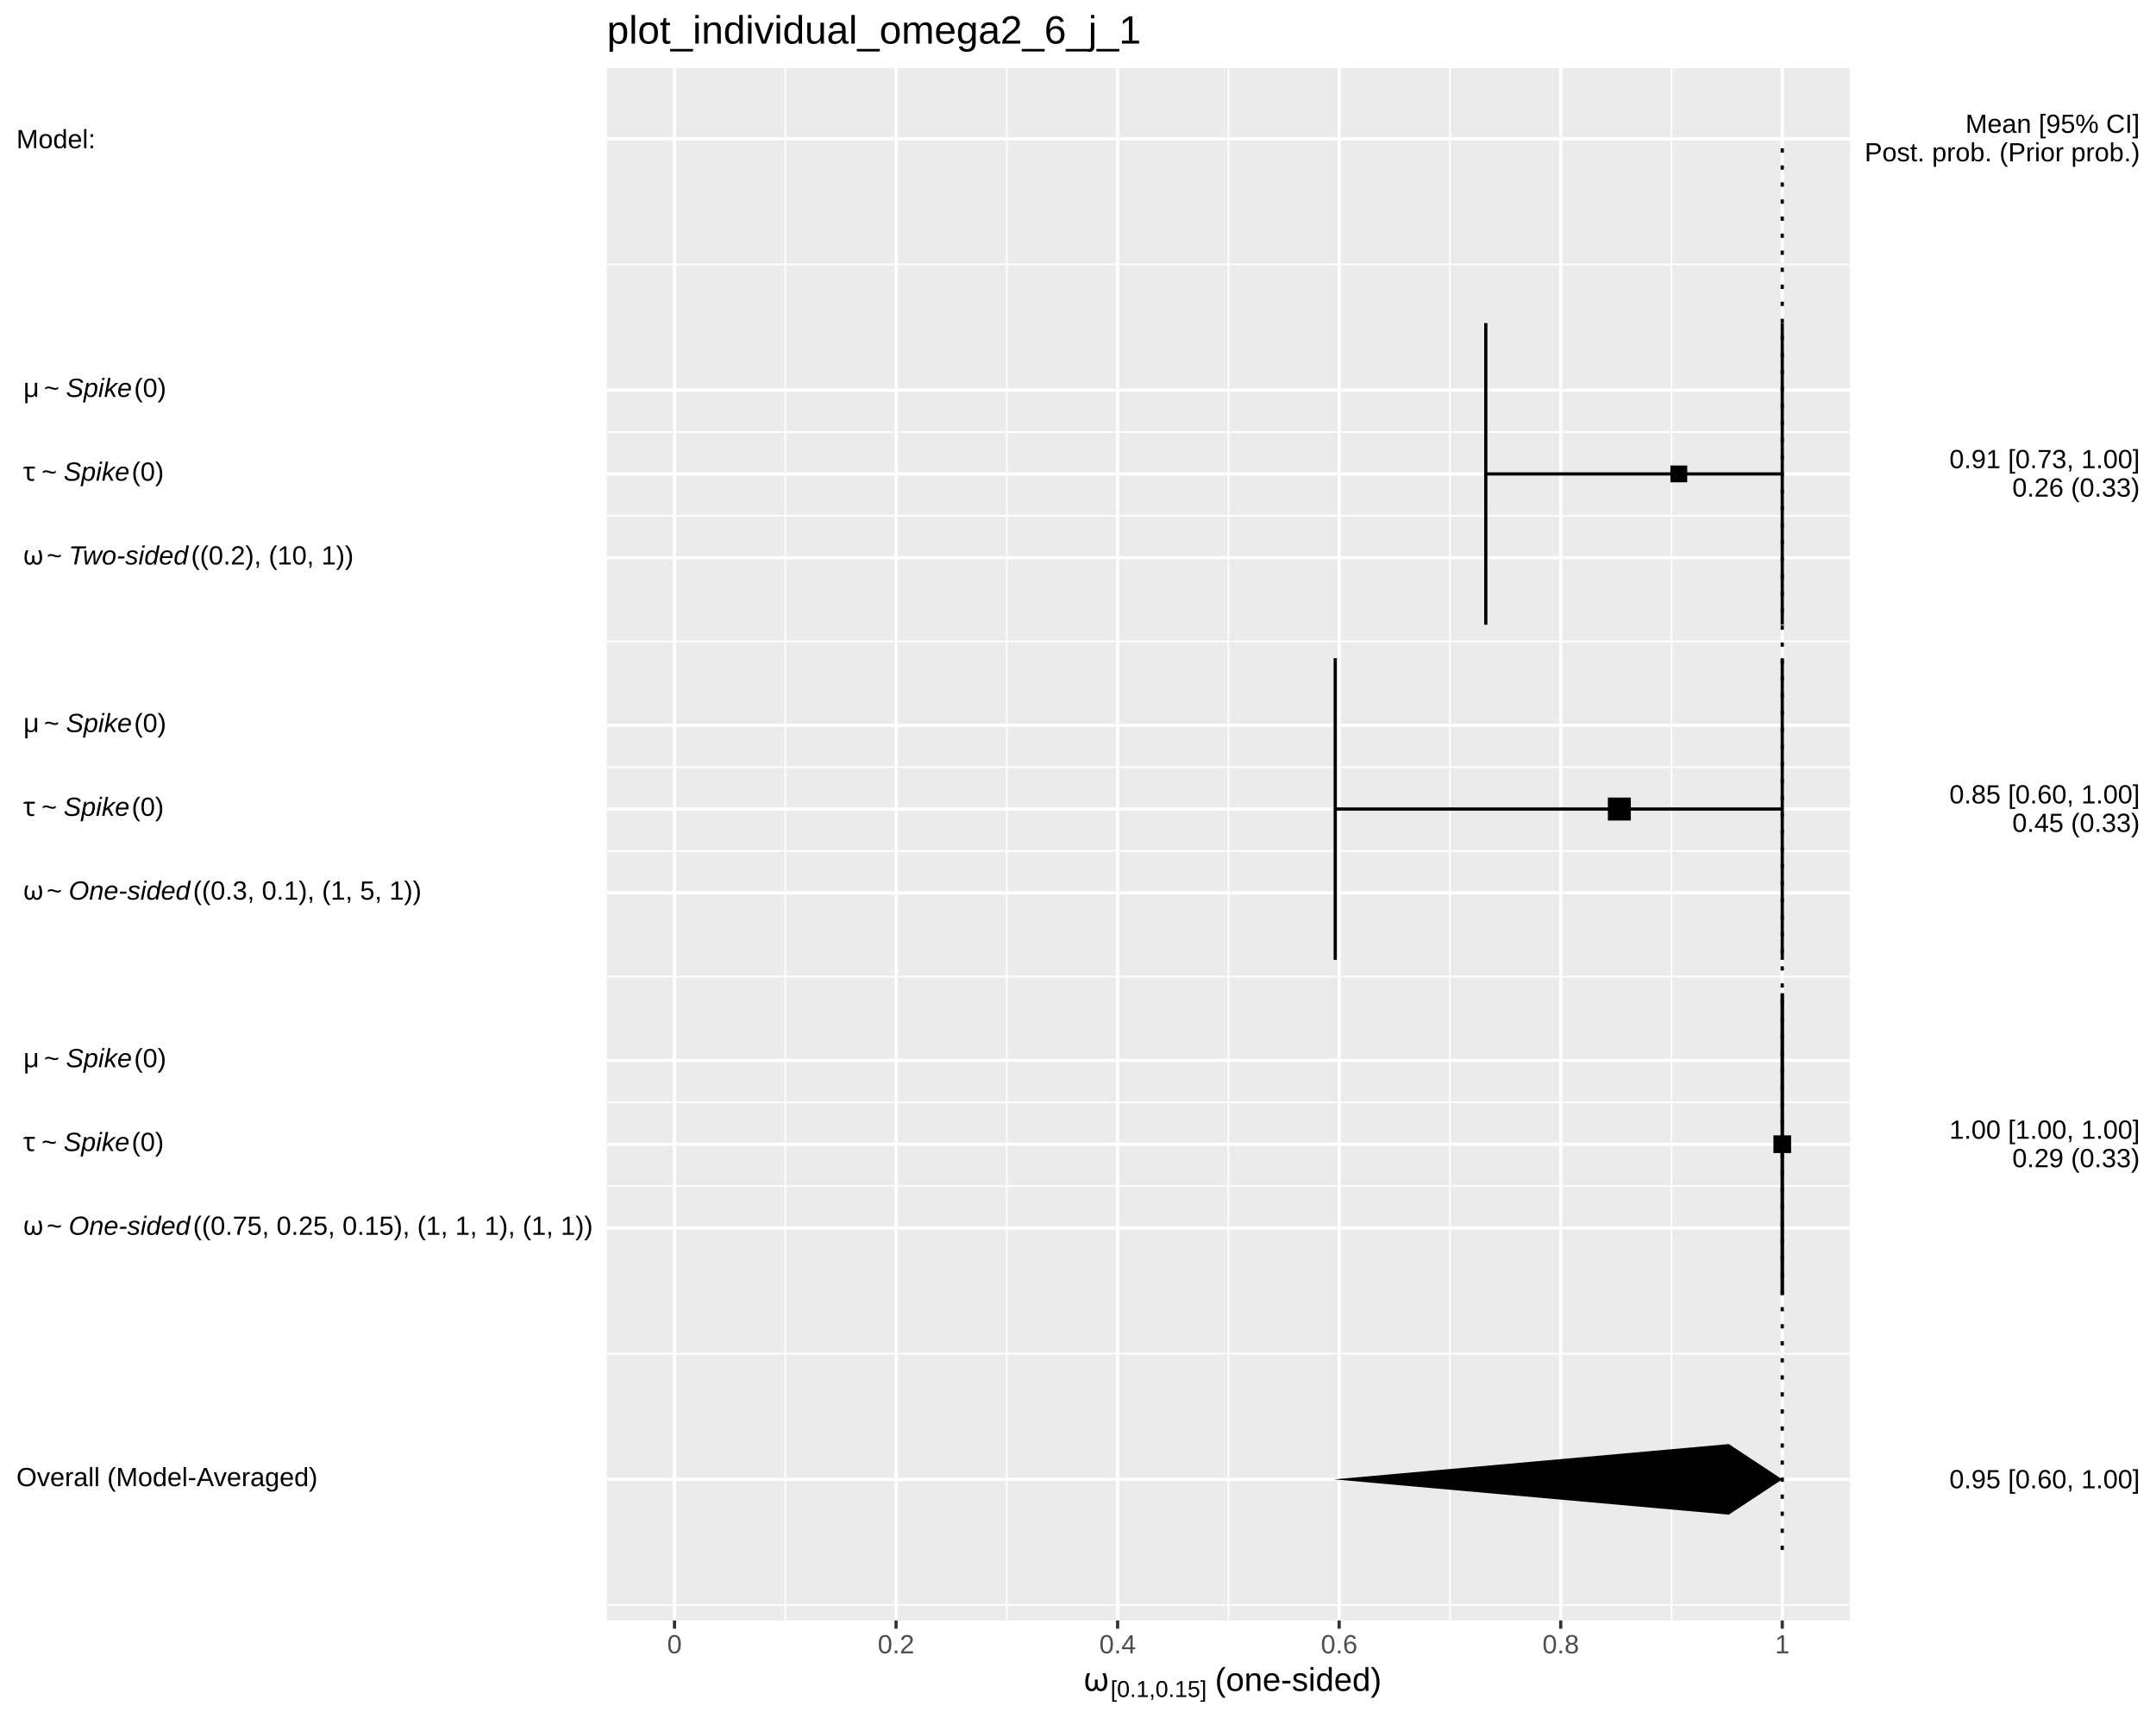
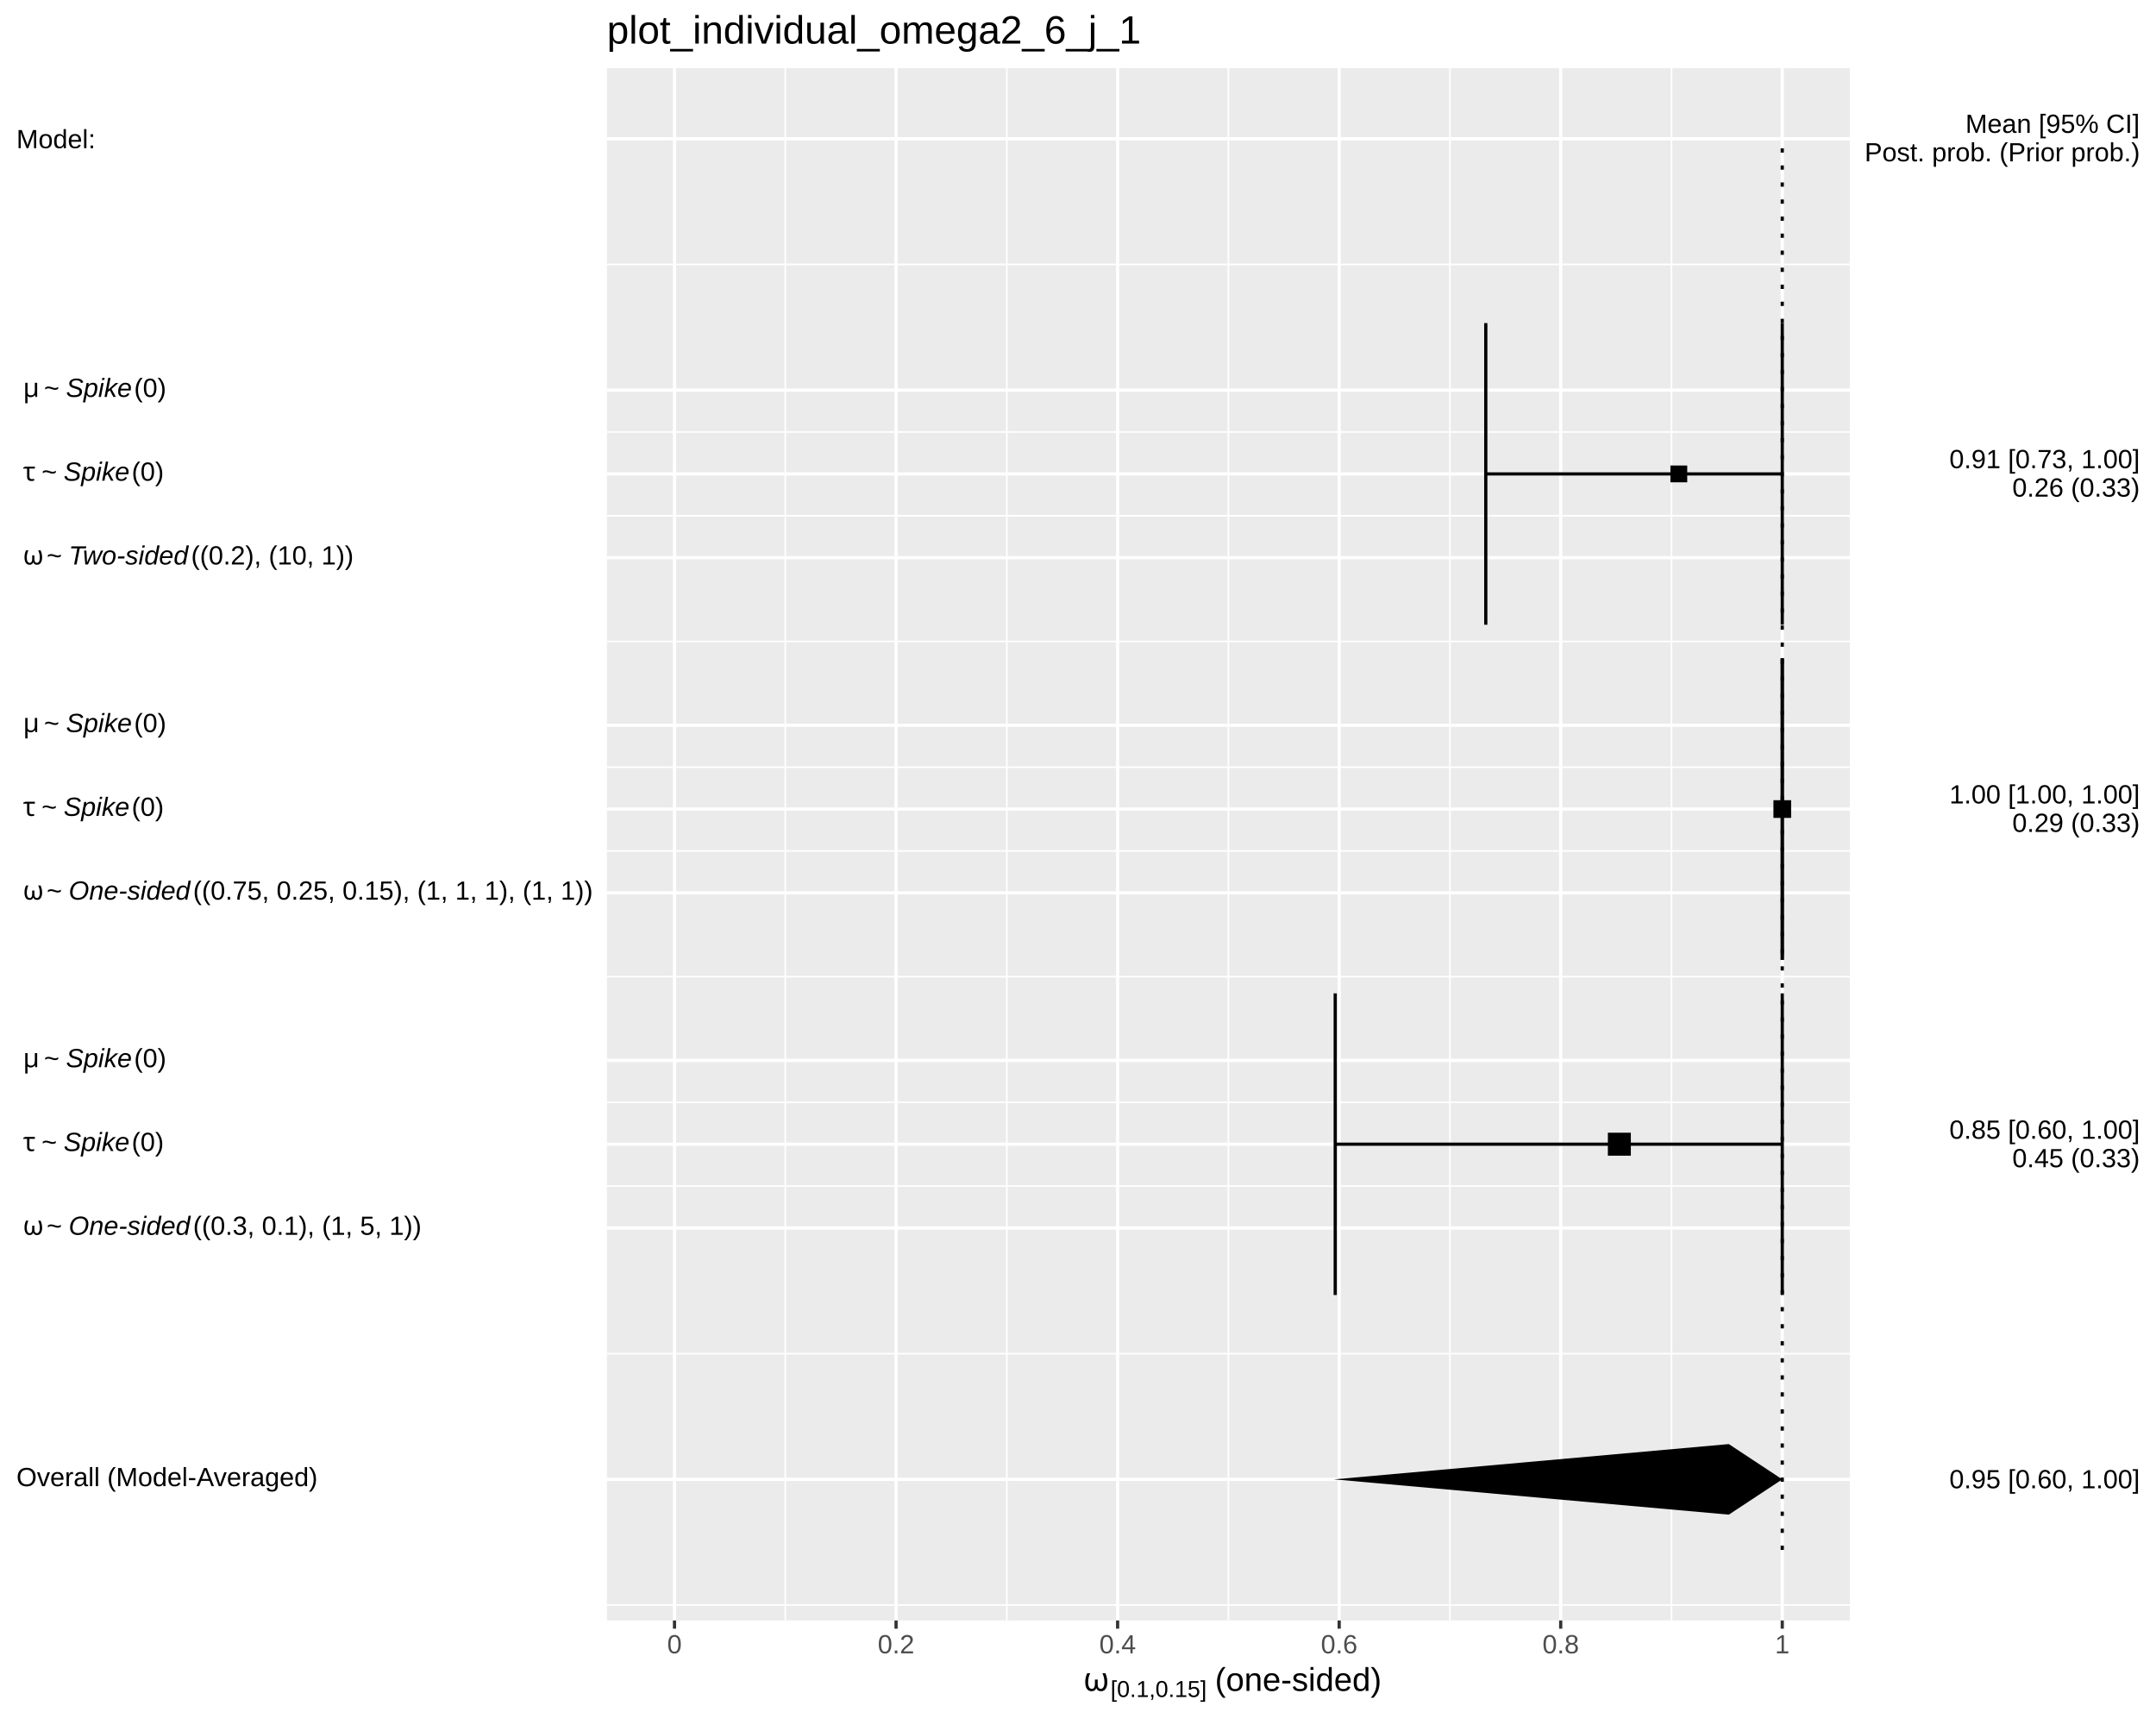
<svg xmlns="http://www.w3.org/2000/svg" viewBox="0 0 720.00 576.00">
  <defs>
    <style type="text/css">
    line, polyline, polygon, path, rect, circle {
      fill: none;
      stroke: #000000;
      stroke-linecap: round;
      stroke-linejoin: round;
      stroke-miterlimit: 10.00;
    }
  </style>
  </defs>
  <rect width="100%" height="100%" style="stroke: none; fill: #FFFFFF;" />
  <rect x="0.00" y="0.00" width="720.00" height="576.00" style="stroke-width: 1.07; stroke: #FFFFFF; fill: #FFFFFF;" />
  <defs>
    <clipPath id="cpMjAyLjY4fDYxNy43Nnw1NDEuMTB8MjIuNzc=">
      <rect x="202.68" y="22.77" width="415.08" height="518.32" />
    </clipPath>
  </defs>
  <rect x="202.68" y="22.77" width="415.08" height="518.32" style="stroke-width: 1.07; stroke: none; fill: #EBEBEB;" clip-path="url(#cpMjAyLjY4fDYxNy43Nnw1NDEuMTB8MjIuNzc=)" />
  <polyline points="202.68,535.94 617.76,535.94 " style="stroke-width: 0.53; stroke: #FFFFFF; stroke-linecap: butt;" clip-path="url(#cpMjAyLjY4fDYxNy43Nnw1NDEuMTB8MjIuNzc=)" />
  <polyline points="202.68,452.01 617.76,452.01 " style="stroke-width: 0.53; stroke: #FFFFFF; stroke-linecap: butt;" clip-path="url(#cpMjAyLjY4fDYxNy43Nnw1NDEuMTB8MjIuNzc=)" />
  <polyline points="202.68,396.05 617.76,396.05 " style="stroke-width: 0.53; stroke: #FFFFFF; stroke-linecap: butt;" clip-path="url(#cpMjAyLjY4fDYxNy43Nnw1NDEuMTB8MjIuNzc=)" />
  <polyline points="202.68,368.08 617.76,368.08 " style="stroke-width: 0.53; stroke: #FFFFFF; stroke-linecap: butt;" clip-path="url(#cpMjAyLjY4fDYxNy43Nnw1NDEuMTB8MjIuNzc=)" />
  <polyline points="202.68,326.11 617.76,326.11 " style="stroke-width: 0.53; stroke: #FFFFFF; stroke-linecap: butt;" clip-path="url(#cpMjAyLjY4fDYxNy43Nnw1NDEuMTB8MjIuNzc=)" />
  <polyline points="202.68,284.14 617.76,284.14 " style="stroke-width: 0.53; stroke: #FFFFFF; stroke-linecap: butt;" clip-path="url(#cpMjAyLjY4fDYxNy43Nnw1NDEuMTB8MjIuNzc=)" />
  <polyline points="202.68,256.16 617.76,256.16 " style="stroke-width: 0.53; stroke: #FFFFFF; stroke-linecap: butt;" clip-path="url(#cpMjAyLjY4fDYxNy43Nnw1NDEuMTB8MjIuNzc=)" />
  <polyline points="202.68,214.20 617.76,214.20 " style="stroke-width: 0.53; stroke: #FFFFFF; stroke-linecap: butt;" clip-path="url(#cpMjAyLjY4fDYxNy43Nnw1NDEuMTB8MjIuNzc=)" />
  <polyline points="202.68,172.23 617.76,172.23 " style="stroke-width: 0.53; stroke: #FFFFFF; stroke-linecap: butt;" clip-path="url(#cpMjAyLjY4fDYxNy43Nnw1NDEuMTB8MjIuNzc=)" />
  <polyline points="202.68,144.25 617.76,144.25 " style="stroke-width: 0.53; stroke: #FFFFFF; stroke-linecap: butt;" clip-path="url(#cpMjAyLjY4fDYxNy43Nnw1NDEuMTB8MjIuNzc=)" />
  <polyline points="202.68,88.30 617.76,88.30 " style="stroke-width: 0.53; stroke: #FFFFFF; stroke-linecap: butt;" clip-path="url(#cpMjAyLjY4fDYxNy43Nnw1NDEuMTB8MjIuNzc=)" />
  <polyline points="262.24,541.10 262.24,22.77 " style="stroke-width: 0.53; stroke: #FFFFFF; stroke-linecap: butt;" clip-path="url(#cpMjAyLjY4fDYxNy43Nnw1NDEuMTB8MjIuNzc=)" />
  <polyline points="336.23,541.10 336.23,22.77 " style="stroke-width: 0.53; stroke: #FFFFFF; stroke-linecap: butt;" clip-path="url(#cpMjAyLjY4fDYxNy43Nnw1NDEuMTB8MjIuNzc=)" />
  <polyline points="410.22,541.10 410.22,22.77 " style="stroke-width: 0.53; stroke: #FFFFFF; stroke-linecap: butt;" clip-path="url(#cpMjAyLjY4fDYxNy43Nnw1NDEuMTB8MjIuNzc=)" />
  <polyline points="484.21,541.10 484.21,22.77 " style="stroke-width: 0.53; stroke: #FFFFFF; stroke-linecap: butt;" clip-path="url(#cpMjAyLjY4fDYxNy43Nnw1NDEuMTB8MjIuNzc=)" />
  <polyline points="558.20,541.10 558.20,22.77 " style="stroke-width: 0.53; stroke: #FFFFFF; stroke-linecap: butt;" clip-path="url(#cpMjAyLjY4fDYxNy43Nnw1NDEuMTB8MjIuNzc=)" />
  <polyline points="202.68,493.98 617.76,493.98 " style="stroke-width: 1.07; stroke: #FFFFFF; stroke-linecap: butt;" clip-path="url(#cpMjAyLjY4fDYxNy43Nnw1NDEuMTB8MjIuNzc=)" />
  <polyline points="202.68,410.04 617.76,410.04 " style="stroke-width: 1.07; stroke: #FFFFFF; stroke-linecap: butt;" clip-path="url(#cpMjAyLjY4fDYxNy43Nnw1NDEuMTB8MjIuNzc=)" />
  <polyline points="202.68,382.06 617.76,382.06 " style="stroke-width: 1.07; stroke: #FFFFFF; stroke-linecap: butt;" clip-path="url(#cpMjAyLjY4fDYxNy43Nnw1NDEuMTB8MjIuNzc=)" />
  <polyline points="202.68,354.09 617.76,354.09 " style="stroke-width: 1.07; stroke: #FFFFFF; stroke-linecap: butt;" clip-path="url(#cpMjAyLjY4fDYxNy43Nnw1NDEuMTB8MjIuNzc=)" />
  <polyline points="202.68,298.13 617.76,298.13 " style="stroke-width: 1.07; stroke: #FFFFFF; stroke-linecap: butt;" clip-path="url(#cpMjAyLjY4fDYxNy43Nnw1NDEuMTB8MjIuNzc=)" />
  <polyline points="202.68,270.15 617.76,270.15 " style="stroke-width: 1.07; stroke: #FFFFFF; stroke-linecap: butt;" clip-path="url(#cpMjAyLjY4fDYxNy43Nnw1NDEuMTB8MjIuNzc=)" />
  <polyline points="202.68,242.18 617.76,242.18 " style="stroke-width: 1.07; stroke: #FFFFFF; stroke-linecap: butt;" clip-path="url(#cpMjAyLjY4fDYxNy43Nnw1NDEuMTB8MjIuNzc=)" />
  <polyline points="202.68,186.22 617.76,186.22 " style="stroke-width: 1.07; stroke: #FFFFFF; stroke-linecap: butt;" clip-path="url(#cpMjAyLjY4fDYxNy43Nnw1NDEuMTB8MjIuNzc=)" />
  <polyline points="202.68,158.24 617.76,158.24 " style="stroke-width: 1.07; stroke: #FFFFFF; stroke-linecap: butt;" clip-path="url(#cpMjAyLjY4fDYxNy43Nnw1NDEuMTB8MjIuNzc=)" />
  <polyline points="202.68,130.26 617.76,130.26 " style="stroke-width: 1.07; stroke: #FFFFFF; stroke-linecap: butt;" clip-path="url(#cpMjAyLjY4fDYxNy43Nnw1NDEuMTB8MjIuNzc=)" />
  <polyline points="202.68,46.33 617.76,46.33 " style="stroke-width: 1.07; stroke: #FFFFFF; stroke-linecap: butt;" clip-path="url(#cpMjAyLjY4fDYxNy43Nnw1NDEuMTB8MjIuNzc=)" />
  <polyline points="225.25,541.10 225.25,22.77 " style="stroke-width: 1.07; stroke: #FFFFFF; stroke-linecap: butt;" clip-path="url(#cpMjAyLjY4fDYxNy43Nnw1NDEuMTB8MjIuNzc=)" />
  <polyline points="299.24,541.10 299.24,22.77 " style="stroke-width: 1.07; stroke: #FFFFFF; stroke-linecap: butt;" clip-path="url(#cpMjAyLjY4fDYxNy43Nnw1NDEuMTB8MjIuNzc=)" />
  <polyline points="373.23,541.10 373.23,22.77 " style="stroke-width: 1.07; stroke: #FFFFFF; stroke-linecap: butt;" clip-path="url(#cpMjAyLjY4fDYxNy43Nnw1NDEuMTB8MjIuNzc=)" />
  <polyline points="447.22,541.10 447.22,22.77 " style="stroke-width: 1.07; stroke: #FFFFFF; stroke-linecap: butt;" clip-path="url(#cpMjAyLjY4fDYxNy43Nnw1NDEuMTB8MjIuNzc=)" />
  <polyline points="521.20,541.10 521.20,22.77 " style="stroke-width: 1.07; stroke: #FFFFFF; stroke-linecap: butt;" clip-path="url(#cpMjAyLjY4fDYxNy43Nnw1NDEuMTB8MjIuNzc=)" />
  <polyline points="595.19,541.10 595.19,22.77 " style="stroke-width: 1.07; stroke: #FFFFFF; stroke-linecap: butt;" clip-path="url(#cpMjAyLjY4fDYxNy43Nnw1NDEuMTB8MjIuNzc=)" />
  <polyline points="595.19,208.60 595.19,107.88 " style="stroke-width: 1.07; stroke-linecap: butt;" clip-path="url(#cpMjAyLjY4fDYxNy43Nnw1NDEuMTB8MjIuNzc=)" />
  <polyline points="595.19,158.24 496.18,158.24 " style="stroke-width: 1.07; stroke-linecap: butt;" clip-path="url(#cpMjAyLjY4fDYxNy43Nnw1NDEuMTB8MjIuNzc=)" />
  <polyline points="496.18,208.60 496.18,107.88 " style="stroke-width: 1.07; stroke-linecap: butt;" clip-path="url(#cpMjAyLjY4fDYxNy43Nnw1NDEuMTB8MjIuNzc=)" />
  <polyline points="595.19,320.51 595.19,219.79 " style="stroke-width: 1.07; stroke-linecap: butt;" clip-path="url(#cpMjAyLjY4fDYxNy43Nnw1NDEuMTB8MjIuNzc=)" />
-   <polyline points="595.19,270.15 445.90,270.15 " style="stroke-width: 1.07; stroke-linecap: butt;" clip-path="url(#cpMjAyLjY4fDYxNy43Nnw1NDEuMTB8MjIuNzc=)" />
-   <polyline points="445.90,320.51 445.90,219.79 " style="stroke-width: 1.07; stroke-linecap: butt;" clip-path="url(#cpMjAyLjY4fDYxNy43Nnw1NDEuMTB8MjIuNzc=)" />
+   <polyline points="595.19,270.15 595.19,270.15 " style="stroke-width: 1.07; stroke-linecap: butt;" clip-path="url(#cpMjAyLjY4fDYxNy43Nnw1NDEuMTB8MjIuNzc=)" />
+   <polyline points="595.19,320.51 595.19,219.79 " style="stroke-width: 1.07; stroke-linecap: butt;" clip-path="url(#cpMjAyLjY4fDYxNy43Nnw1NDEuMTB8MjIuNzc=)" />
  <polyline points="595.19,432.42 595.19,331.70 " style="stroke-width: 1.07; stroke-linecap: butt;" clip-path="url(#cpMjAyLjY4fDYxNy43Nnw1NDEuMTB8MjIuNzc=)" />
-   <polyline points="595.19,382.06 595.19,382.06 " style="stroke-width: 1.07; stroke-linecap: butt;" clip-path="url(#cpMjAyLjY4fDYxNy43Nnw1NDEuMTB8MjIuNzc=)" />
-   <polyline points="595.19,432.42 595.19,331.70 " style="stroke-width: 1.07; stroke-linecap: butt;" clip-path="url(#cpMjAyLjY4fDYxNy43Nnw1NDEuMTB8MjIuNzc=)" />
+   <polyline points="595.19,382.06 445.90,382.06 " style="stroke-width: 1.07; stroke-linecap: butt;" clip-path="url(#cpMjAyLjY4fDYxNy43Nnw1NDEuMTB8MjIuNzc=)" />
+   <polyline points="445.90,432.42 445.90,331.70 " style="stroke-width: 1.07; stroke-linecap: butt;" clip-path="url(#cpMjAyLjY4fDYxNy43Nnw1NDEuMTB8MjIuNzc=)" />
  <polygon points="557.84,161.05 563.45,161.05 563.45,155.44 557.84,155.44 " style="stroke-width: 0.71; stroke: none; fill: #000000;" clip-path="url(#cpMjAyLjY4fDYxNy43Nnw1NDEuMTB8MjIuNzc=)" />
-   <polygon points="536.95,273.99 544.62,273.99 544.62,266.32 536.95,266.32 " style="stroke-width: 0.71; stroke: none; fill: #000000;" clip-path="url(#cpMjAyLjY4fDYxNy43Nnw1NDEuMTB8MjIuNzc=)" />
-   <polygon points="592.24,385.02 598.15,385.02 598.15,379.11 592.24,379.11 " style="stroke-width: 0.71; stroke: none; fill: #000000;" clip-path="url(#cpMjAyLjY4fDYxNy43Nnw1NDEuMTB8MjIuNzc=)" />
+   <polygon points="592.24,273.11 598.15,273.11 598.15,267.20 592.24,267.20 " style="stroke-width: 0.71; stroke: none; fill: #000000;" clip-path="url(#cpMjAyLjY4fDYxNy43Nnw1NDEuMTB8MjIuNzc=)" />
+   <polygon points="536.95,385.90 544.62,385.90 544.62,378.23 536.95,378.23 " style="stroke-width: 0.71; stroke: none; fill: #000000;" clip-path="url(#cpMjAyLjY4fDYxNy43Nnw1NDEuMTB8MjIuNzc=)" />
  <polygon points="577.34,505.76 445.45,493.98 577.34,482.20 595.19,493.98 " style="stroke-width: 1.07; stroke: none; fill: #000000;" clip-path="url(#cpMjAyLjY4fDYxNy43Nnw1NDEuMTB8MjIuNzc=)" />
  <polyline points="595.19,517.54 595.19,46.33 " style="stroke-width: 1.07; stroke-dasharray: 1.42,4.27; stroke-linecap: butt;" clip-path="url(#cpMjAyLjY4fDYxNy43Nnw1NDEuMTB8MjIuNzc=)" />
  <defs>
    <clipPath id="cpMC4wMHw3MjAuMDB8NTc2LjAwfDAuMDA=">
      <rect x="0.00" y="0.00" width="720.00" height="576.00" />
    </clipPath>
  </defs>
  <g clip-path="url(#cpMC4wMHw3MjAuMDB8NTc2LjAwfDAuMDA=)">
    <text x="5.48" y="496.25" style="font-size: 8.80px; font-family: Liberation Sans;" textLength="100.52px" lengthAdjust="spacingAndGlyphs">Overall (Model-Averaged)</text>
  </g>
  <g clip-path="url(#cpMC4wMHw3MjAuMDB8NTc2LjAwfDAuMDA=)">
    <text x="5.48" y="412.32" style="font-size: 8.80px; font-family: Symbola;" textLength="2.20px" lengthAdjust="spacingAndGlyphs"> </text>
  </g>
  <g clip-path="url(#cpMC4wMHw3MjAuMDB8NTc2LjAwfDAuMDA=)">
    <text x="7.68" y="412.32" style="font-size: 8.80px; font-family: Symbola;" textLength="5.70px" lengthAdjust="spacingAndGlyphs">ω</text>
  </g>
  <g clip-path="url(#cpMC4wMHw3MjAuMDB8NTc2LjAwfDAuMDA=)">
    <text x="13.39" y="412.32" style="font-size: 8.80px; font-family: Symbola;" textLength="2.20px" lengthAdjust="spacingAndGlyphs"> </text>
  </g>
  <g clip-path="url(#cpMC4wMHw3MjAuMDB8NTc2LjAwfDAuMDA=)">
    <text x="15.59" y="412.32" style="font-size: 8.80px; font-family: Liberation Sans;" textLength="5.14px" lengthAdjust="spacingAndGlyphs">~</text>
  </g>
  <g clip-path="url(#cpMC4wMHw3MjAuMDB8NTc2LjAwfDAuMDA=)">
    <text x="20.73" y="412.32" style="font-size: 8.80px; font-family: Symbola;" textLength="2.20px" lengthAdjust="spacingAndGlyphs"> </text>
  </g>
  <g clip-path="url(#cpMC4wMHw3MjAuMDB8NTc2LjAwfDAuMDA=)">
    <text x="22.93" y="412.32" style="font-size: 8.80px; font-style: italic; font-family: Liberation Sans;" textLength="40.58px" lengthAdjust="spacingAndGlyphs">One-sided</text>
  </g>
  <g clip-path="url(#cpMC4wMHw3MjAuMDB8NTc2LjAwfDAuMDA=)">
-     <text x="64.47" y="412.32" style="font-size: 8.80px; font-family: Liberation Sans;" textLength="133.28px" lengthAdjust="spacingAndGlyphs">((0.75, 0.25, 0.15), (1, 1, 1), (1, 1))</text>
+     <text x="64.47" y="412.32" style="font-size: 8.80px; font-family: Liberation Sans;" textLength="76.14px" lengthAdjust="spacingAndGlyphs">((0.3, 0.1), (1, 5, 1))</text>
  </g>
  <g clip-path="url(#cpMC4wMHw3MjAuMDB8NTc2LjAwfDAuMDA=)">
    <text x="5.48" y="384.34" style="font-size: 8.80px; font-family: Symbola;" textLength="2.20px" lengthAdjust="spacingAndGlyphs"> </text>
  </g>
  <g clip-path="url(#cpMC4wMHw3MjAuMDB8NTc2LjAwfDAuMDA=)">
    <text x="7.68" y="384.34" style="font-size: 8.80px; font-family: Symbola;" textLength="4.02px" lengthAdjust="spacingAndGlyphs">τ</text>
  </g>
  <g clip-path="url(#cpMC4wMHw3MjAuMDB8NTc2LjAwfDAuMDA=)">
    <text x="11.70" y="384.34" style="font-size: 8.80px; font-family: Symbola;" textLength="2.20px" lengthAdjust="spacingAndGlyphs"> </text>
  </g>
  <g clip-path="url(#cpMC4wMHw3MjAuMDB8NTc2LjAwfDAuMDA=)">
    <text x="13.90" y="384.34" style="font-size: 8.80px; font-family: Liberation Sans;" textLength="5.14px" lengthAdjust="spacingAndGlyphs">~</text>
  </g>
  <g clip-path="url(#cpMC4wMHw3MjAuMDB8NTc2LjAwfDAuMDA=)">
    <text x="19.04" y="384.34" style="font-size: 8.80px; font-family: Symbola;" textLength="2.20px" lengthAdjust="spacingAndGlyphs"> </text>
  </g>
  <g clip-path="url(#cpMC4wMHw3MjAuMDB8NTc2LjAwfDAuMDA=)">
    <text x="21.25" y="384.34" style="font-size: 8.80px; font-style: italic; font-family: Liberation Sans;" textLength="22.02px" lengthAdjust="spacingAndGlyphs">Spike</text>
  </g>
  <g clip-path="url(#cpMC4wMHw3MjAuMDB8NTc2LjAwfDAuMDA=)">
    <text x="43.97" y="384.34" style="font-size: 8.80px; font-family: Liberation Sans;" textLength="10.73px" lengthAdjust="spacingAndGlyphs">(0)</text>
  </g>
  <g clip-path="url(#cpMC4wMHw3MjAuMDB8NTc2LjAwfDAuMDA=)">
    <text x="5.48" y="356.36" style="font-size: 8.80px; font-family: Symbola;" textLength="2.20px" lengthAdjust="spacingAndGlyphs"> </text>
  </g>
  <g clip-path="url(#cpMC4wMHw3MjAuMDB8NTc2LjAwfDAuMDA=)">
    <text x="7.68" y="356.36" style="font-size: 8.80px; font-family: Symbola;" textLength="4.81px" lengthAdjust="spacingAndGlyphs">μ</text>
  </g>
  <g clip-path="url(#cpMC4wMHw3MjAuMDB8NTc2LjAwfDAuMDA=)">
    <text x="12.50" y="356.36" style="font-size: 8.80px; font-family: Symbola;" textLength="2.20px" lengthAdjust="spacingAndGlyphs"> </text>
  </g>
  <g clip-path="url(#cpMC4wMHw3MjAuMDB8NTc2LjAwfDAuMDA=)">
    <text x="14.70" y="356.36" style="font-size: 8.80px; font-family: Liberation Sans;" textLength="5.14px" lengthAdjust="spacingAndGlyphs">~</text>
  </g>
  <g clip-path="url(#cpMC4wMHw3MjAuMDB8NTc2LjAwfDAuMDA=)">
    <text x="19.84" y="356.36" style="font-size: 8.80px; font-family: Symbola;" textLength="2.20px" lengthAdjust="spacingAndGlyphs"> </text>
  </g>
  <g clip-path="url(#cpMC4wMHw3MjAuMDB8NTc2LjAwfDAuMDA=)">
    <text x="22.04" y="356.36" style="font-size: 8.80px; font-style: italic; font-family: Liberation Sans;" textLength="22.02px" lengthAdjust="spacingAndGlyphs">Spike</text>
  </g>
  <g clip-path="url(#cpMC4wMHw3MjAuMDB8NTc2LjAwfDAuMDA=)">
    <text x="44.77" y="356.36" style="font-size: 8.80px; font-family: Liberation Sans;" textLength="10.73px" lengthAdjust="spacingAndGlyphs">(0)</text>
  </g>
  <g clip-path="url(#cpMC4wMHw3MjAuMDB8NTc2LjAwfDAuMDA=)">
    <text x="5.48" y="300.40" style="font-size: 8.80px; font-family: Symbola;" textLength="2.20px" lengthAdjust="spacingAndGlyphs"> </text>
  </g>
  <g clip-path="url(#cpMC4wMHw3MjAuMDB8NTc2LjAwfDAuMDA=)">
    <text x="7.68" y="300.40" style="font-size: 8.80px; font-family: Symbola;" textLength="5.70px" lengthAdjust="spacingAndGlyphs">ω</text>
  </g>
  <g clip-path="url(#cpMC4wMHw3MjAuMDB8NTc2LjAwfDAuMDA=)">
    <text x="13.39" y="300.40" style="font-size: 8.80px; font-family: Symbola;" textLength="2.20px" lengthAdjust="spacingAndGlyphs"> </text>
  </g>
  <g clip-path="url(#cpMC4wMHw3MjAuMDB8NTc2LjAwfDAuMDA=)">
    <text x="15.59" y="300.40" style="font-size: 8.80px; font-family: Liberation Sans;" textLength="5.14px" lengthAdjust="spacingAndGlyphs">~</text>
  </g>
  <g clip-path="url(#cpMC4wMHw3MjAuMDB8NTc2LjAwfDAuMDA=)">
    <text x="20.73" y="300.40" style="font-size: 8.80px; font-family: Symbola;" textLength="2.20px" lengthAdjust="spacingAndGlyphs"> </text>
  </g>
  <g clip-path="url(#cpMC4wMHw3MjAuMDB8NTc2LjAwfDAuMDA=)">
    <text x="22.93" y="300.40" style="font-size: 8.80px; font-style: italic; font-family: Liberation Sans;" textLength="40.58px" lengthAdjust="spacingAndGlyphs">One-sided</text>
  </g>
  <g clip-path="url(#cpMC4wMHw3MjAuMDB8NTc2LjAwfDAuMDA=)">
-     <text x="64.47" y="300.40" style="font-size: 8.80px; font-family: Liberation Sans;" textLength="76.14px" lengthAdjust="spacingAndGlyphs">((0.3, 0.1), (1, 5, 1))</text>
+     <text x="64.47" y="300.40" style="font-size: 8.80px; font-family: Liberation Sans;" textLength="133.28px" lengthAdjust="spacingAndGlyphs">((0.75, 0.25, 0.15), (1, 1, 1), (1, 1))</text>
  </g>
  <g clip-path="url(#cpMC4wMHw3MjAuMDB8NTc2LjAwfDAuMDA=)">
    <text x="5.48" y="272.43" style="font-size: 8.80px; font-family: Symbola;" textLength="2.20px" lengthAdjust="spacingAndGlyphs"> </text>
  </g>
  <g clip-path="url(#cpMC4wMHw3MjAuMDB8NTc2LjAwfDAuMDA=)">
    <text x="7.68" y="272.43" style="font-size: 8.80px; font-family: Symbola;" textLength="4.02px" lengthAdjust="spacingAndGlyphs">τ</text>
  </g>
  <g clip-path="url(#cpMC4wMHw3MjAuMDB8NTc2LjAwfDAuMDA=)">
    <text x="11.70" y="272.43" style="font-size: 8.80px; font-family: Symbola;" textLength="2.20px" lengthAdjust="spacingAndGlyphs"> </text>
  </g>
  <g clip-path="url(#cpMC4wMHw3MjAuMDB8NTc2LjAwfDAuMDA=)">
    <text x="13.90" y="272.43" style="font-size: 8.80px; font-family: Liberation Sans;" textLength="5.14px" lengthAdjust="spacingAndGlyphs">~</text>
  </g>
  <g clip-path="url(#cpMC4wMHw3MjAuMDB8NTc2LjAwfDAuMDA=)">
    <text x="19.04" y="272.43" style="font-size: 8.80px; font-family: Symbola;" textLength="2.20px" lengthAdjust="spacingAndGlyphs"> </text>
  </g>
  <g clip-path="url(#cpMC4wMHw3MjAuMDB8NTc2LjAwfDAuMDA=)">
    <text x="21.25" y="272.43" style="font-size: 8.80px; font-style: italic; font-family: Liberation Sans;" textLength="22.02px" lengthAdjust="spacingAndGlyphs">Spike</text>
  </g>
  <g clip-path="url(#cpMC4wMHw3MjAuMDB8NTc2LjAwfDAuMDA=)">
    <text x="43.97" y="272.43" style="font-size: 8.80px; font-family: Liberation Sans;" textLength="10.73px" lengthAdjust="spacingAndGlyphs">(0)</text>
  </g>
  <g clip-path="url(#cpMC4wMHw3MjAuMDB8NTc2LjAwfDAuMDA=)">
    <text x="5.48" y="244.45" style="font-size: 8.80px; font-family: Symbola;" textLength="2.20px" lengthAdjust="spacingAndGlyphs"> </text>
  </g>
  <g clip-path="url(#cpMC4wMHw3MjAuMDB8NTc2LjAwfDAuMDA=)">
    <text x="7.68" y="244.45" style="font-size: 8.80px; font-family: Symbola;" textLength="4.81px" lengthAdjust="spacingAndGlyphs">μ</text>
  </g>
  <g clip-path="url(#cpMC4wMHw3MjAuMDB8NTc2LjAwfDAuMDA=)">
    <text x="12.50" y="244.45" style="font-size: 8.80px; font-family: Symbola;" textLength="2.20px" lengthAdjust="spacingAndGlyphs"> </text>
  </g>
  <g clip-path="url(#cpMC4wMHw3MjAuMDB8NTc2LjAwfDAuMDA=)">
    <text x="14.70" y="244.45" style="font-size: 8.80px; font-family: Liberation Sans;" textLength="5.14px" lengthAdjust="spacingAndGlyphs">~</text>
  </g>
  <g clip-path="url(#cpMC4wMHw3MjAuMDB8NTc2LjAwfDAuMDA=)">
    <text x="19.84" y="244.45" style="font-size: 8.80px; font-family: Symbola;" textLength="2.20px" lengthAdjust="spacingAndGlyphs"> </text>
  </g>
  <g clip-path="url(#cpMC4wMHw3MjAuMDB8NTc2LjAwfDAuMDA=)">
    <text x="22.04" y="244.45" style="font-size: 8.80px; font-style: italic; font-family: Liberation Sans;" textLength="22.02px" lengthAdjust="spacingAndGlyphs">Spike</text>
  </g>
  <g clip-path="url(#cpMC4wMHw3MjAuMDB8NTc2LjAwfDAuMDA=)">
    <text x="44.77" y="244.45" style="font-size: 8.80px; font-family: Liberation Sans;" textLength="10.73px" lengthAdjust="spacingAndGlyphs">(0)</text>
  </g>
  <g clip-path="url(#cpMC4wMHw3MjAuMDB8NTc2LjAwfDAuMDA=)">
    <text x="5.48" y="188.49" style="font-size: 8.80px; font-family: Symbola;" textLength="2.20px" lengthAdjust="spacingAndGlyphs"> </text>
  </g>
  <g clip-path="url(#cpMC4wMHw3MjAuMDB8NTc2LjAwfDAuMDA=)">
    <text x="7.68" y="188.49" style="font-size: 8.80px; font-family: Symbola;" textLength="5.70px" lengthAdjust="spacingAndGlyphs">ω</text>
  </g>
  <g clip-path="url(#cpMC4wMHw3MjAuMDB8NTc2LjAwfDAuMDA=)">
    <text x="13.39" y="188.49" style="font-size: 8.80px; font-family: Symbola;" textLength="2.20px" lengthAdjust="spacingAndGlyphs"> </text>
  </g>
  <g clip-path="url(#cpMC4wMHw3MjAuMDB8NTc2LjAwfDAuMDA=)">
    <text x="15.59" y="188.49" style="font-size: 8.80px; font-family: Liberation Sans;" textLength="5.14px" lengthAdjust="spacingAndGlyphs">~</text>
  </g>
  <g clip-path="url(#cpMC4wMHw3MjAuMDB8NTc2LjAwfDAuMDA=)">
    <text x="20.73" y="188.49" style="font-size: 8.80px; font-family: Symbola;" textLength="2.20px" lengthAdjust="spacingAndGlyphs"> </text>
  </g>
  <g clip-path="url(#cpMC4wMHw3MjAuMDB8NTc2LjAwfDAuMDA=)">
    <text x="22.93" y="188.49" style="font-size: 8.80px; font-style: italic; font-family: Liberation Sans;" textLength="39.92px" lengthAdjust="spacingAndGlyphs">Two-sided</text>
  </g>
  <g clip-path="url(#cpMC4wMHw3MjAuMDB8NTc2LjAwfDAuMDA=)">
    <text x="63.81" y="188.49" style="font-size: 8.80px; font-family: Liberation Sans;" textLength="54.17px" lengthAdjust="spacingAndGlyphs">((0.2), (10, 1))</text>
  </g>
  <g clip-path="url(#cpMC4wMHw3MjAuMDB8NTc2LjAwfDAuMDA=)">
    <text x="5.48" y="160.52" style="font-size: 8.80px; font-family: Symbola;" textLength="2.20px" lengthAdjust="spacingAndGlyphs"> </text>
  </g>
  <g clip-path="url(#cpMC4wMHw3MjAuMDB8NTc2LjAwfDAuMDA=)">
    <text x="7.68" y="160.52" style="font-size: 8.80px; font-family: Symbola;" textLength="4.02px" lengthAdjust="spacingAndGlyphs">τ</text>
  </g>
  <g clip-path="url(#cpMC4wMHw3MjAuMDB8NTc2LjAwfDAuMDA=)">
    <text x="11.70" y="160.52" style="font-size: 8.80px; font-family: Symbola;" textLength="2.20px" lengthAdjust="spacingAndGlyphs"> </text>
  </g>
  <g clip-path="url(#cpMC4wMHw3MjAuMDB8NTc2LjAwfDAuMDA=)">
    <text x="13.90" y="160.52" style="font-size: 8.80px; font-family: Liberation Sans;" textLength="5.14px" lengthAdjust="spacingAndGlyphs">~</text>
  </g>
  <g clip-path="url(#cpMC4wMHw3MjAuMDB8NTc2LjAwfDAuMDA=)">
    <text x="19.04" y="160.52" style="font-size: 8.80px; font-family: Symbola;" textLength="2.20px" lengthAdjust="spacingAndGlyphs"> </text>
  </g>
  <g clip-path="url(#cpMC4wMHw3MjAuMDB8NTc2LjAwfDAuMDA=)">
    <text x="21.25" y="160.52" style="font-size: 8.80px; font-style: italic; font-family: Liberation Sans;" textLength="22.02px" lengthAdjust="spacingAndGlyphs">Spike</text>
  </g>
  <g clip-path="url(#cpMC4wMHw3MjAuMDB8NTc2LjAwfDAuMDA=)">
    <text x="43.97" y="160.52" style="font-size: 8.80px; font-family: Liberation Sans;" textLength="10.73px" lengthAdjust="spacingAndGlyphs">(0)</text>
  </g>
  <g clip-path="url(#cpMC4wMHw3MjAuMDB8NTc2LjAwfDAuMDA=)">
    <text x="5.48" y="132.54" style="font-size: 8.80px; font-family: Symbola;" textLength="2.20px" lengthAdjust="spacingAndGlyphs"> </text>
  </g>
  <g clip-path="url(#cpMC4wMHw3MjAuMDB8NTc2LjAwfDAuMDA=)">
    <text x="7.68" y="132.54" style="font-size: 8.80px; font-family: Symbola;" textLength="4.81px" lengthAdjust="spacingAndGlyphs">μ</text>
  </g>
  <g clip-path="url(#cpMC4wMHw3MjAuMDB8NTc2LjAwfDAuMDA=)">
    <text x="12.50" y="132.54" style="font-size: 8.80px; font-family: Symbola;" textLength="2.20px" lengthAdjust="spacingAndGlyphs"> </text>
  </g>
  <g clip-path="url(#cpMC4wMHw3MjAuMDB8NTc2LjAwfDAuMDA=)">
    <text x="14.70" y="132.54" style="font-size: 8.80px; font-family: Liberation Sans;" textLength="5.14px" lengthAdjust="spacingAndGlyphs">~</text>
  </g>
  <g clip-path="url(#cpMC4wMHw3MjAuMDB8NTc2LjAwfDAuMDA=)">
    <text x="19.84" y="132.54" style="font-size: 8.80px; font-family: Symbola;" textLength="2.20px" lengthAdjust="spacingAndGlyphs"> </text>
  </g>
  <g clip-path="url(#cpMC4wMHw3MjAuMDB8NTc2LjAwfDAuMDA=)">
    <text x="22.04" y="132.54" style="font-size: 8.80px; font-style: italic; font-family: Liberation Sans;" textLength="22.02px" lengthAdjust="spacingAndGlyphs">Spike</text>
  </g>
  <g clip-path="url(#cpMC4wMHw3MjAuMDB8NTc2LjAwfDAuMDA=)">
    <text x="44.77" y="132.54" style="font-size: 8.80px; font-family: Liberation Sans;" textLength="10.73px" lengthAdjust="spacingAndGlyphs">(0)</text>
  </g>
  <g clip-path="url(#cpMC4wMHw3MjAuMDB8NTc2LjAwfDAuMDA=)">
    <text x="5.48" y="49.48" style="font-size: 8.80px; font-family: Liberation Sans;" textLength="26.39px" lengthAdjust="spacingAndGlyphs">Model:</text>
  </g>
  <g clip-path="url(#cpMC4wMHw3MjAuMDB8NTc2LjAwfDAuMDA=)">
    <text x="651.00" y="496.95" style="font-size: 8.80px; font-family: Liberation Sans;" textLength="63.52px" lengthAdjust="spacingAndGlyphs">0.95 [0.60, 1.00]</text>
  </g>
  <g clip-path="url(#cpMC4wMHw3MjAuMDB8NTc2LjAwfDAuMDA=)">
-     <text x="651.00" y="380.24" style="font-size: 8.80px; font-family: Liberation Sans;" textLength="63.52px" lengthAdjust="spacingAndGlyphs">1.00 [1.00, 1.00]</text>
-   </g>
-   <g clip-path="url(#cpMC4wMHw3MjAuMDB8NTc2LjAwfDAuMDA=)">
-     <text x="672.02" y="389.75" style="font-size: 8.80px; font-family: Liberation Sans;" textLength="42.50px" lengthAdjust="spacingAndGlyphs">0.29 (0.33)</text>
-   </g>
-   <g clip-path="url(#cpMC4wMHw3MjAuMDB8NTc2LjAwfDAuMDA=)">
-     <text x="651.00" y="268.28" style="font-size: 8.80px; font-family: Liberation Sans;" textLength="63.52px" lengthAdjust="spacingAndGlyphs">0.85 [0.60, 1.00]</text>
-   </g>
-   <g clip-path="url(#cpMC4wMHw3MjAuMDB8NTc2LjAwfDAuMDA=)">
-     <text x="672.02" y="277.79" style="font-size: 8.80px; font-family: Liberation Sans;" textLength="42.50px" lengthAdjust="spacingAndGlyphs">0.45 (0.33)</text>
+     <text x="651.00" y="380.24" style="font-size: 8.80px; font-family: Liberation Sans;" textLength="63.52px" lengthAdjust="spacingAndGlyphs">0.85 [0.60, 1.00]</text>
+   </g>
+   <g clip-path="url(#cpMC4wMHw3MjAuMDB8NTc2LjAwfDAuMDA=)">
+     <text x="672.02" y="389.75" style="font-size: 8.80px; font-family: Liberation Sans;" textLength="42.50px" lengthAdjust="spacingAndGlyphs">0.45 (0.33)</text>
+   </g>
+   <g clip-path="url(#cpMC4wMHw3MjAuMDB8NTc2LjAwfDAuMDA=)">
+     <text x="651.00" y="268.28" style="font-size: 8.80px; font-family: Liberation Sans;" textLength="63.52px" lengthAdjust="spacingAndGlyphs">1.00 [1.00, 1.00]</text>
+   </g>
+   <g clip-path="url(#cpMC4wMHw3MjAuMDB8NTc2LjAwfDAuMDA=)">
+     <text x="672.02" y="277.79" style="font-size: 8.80px; font-family: Liberation Sans;" textLength="42.50px" lengthAdjust="spacingAndGlyphs">0.29 (0.33)</text>
  </g>
  <g clip-path="url(#cpMC4wMHw3MjAuMDB8NTc2LjAwfDAuMDA=)">
    <text x="651.00" y="156.33" style="font-size: 8.80px; font-family: Liberation Sans;" textLength="63.52px" lengthAdjust="spacingAndGlyphs">0.91 [0.73, 1.00]</text>
  </g>
  <g clip-path="url(#cpMC4wMHw3MjAuMDB8NTc2LjAwfDAuMDA=)">
    <text x="672.02" y="165.83" style="font-size: 8.80px; font-family: Liberation Sans;" textLength="42.50px" lengthAdjust="spacingAndGlyphs">0.26 (0.33)</text>
  </g>
  <g clip-path="url(#cpMC4wMHw3MjAuMDB8NTc2LjAwfDAuMDA=)">
    <text x="656.36" y="44.37" style="font-size: 8.80px; font-family: Liberation Sans;" textLength="58.16px" lengthAdjust="spacingAndGlyphs">Mean [95% CI]</text>
  </g>
  <g clip-path="url(#cpMC4wMHw3MjAuMDB8NTc2LjAwfDAuMDA=)">
    <text x="622.69" y="53.87" style="font-size: 8.80px; font-family: Liberation Sans;" textLength="91.83px" lengthAdjust="spacingAndGlyphs">Post. prob. (Prior prob.)</text>
  </g>
  <polyline points="225.25,543.84 225.25,541.10 " style="stroke-width: 1.07; stroke: #333333; stroke-linecap: butt;" clip-path="url(#cpMC4wMHw3MjAuMDB8NTc2LjAwfDAuMDA=)" />
  <polyline points="299.24,543.84 299.24,541.10 " style="stroke-width: 1.07; stroke: #333333; stroke-linecap: butt;" clip-path="url(#cpMC4wMHw3MjAuMDB8NTc2LjAwfDAuMDA=)" />
  <polyline points="373.23,543.84 373.23,541.10 " style="stroke-width: 1.07; stroke: #333333; stroke-linecap: butt;" clip-path="url(#cpMC4wMHw3MjAuMDB8NTc2LjAwfDAuMDA=)" />
  <polyline points="447.22,543.84 447.22,541.10 " style="stroke-width: 1.07; stroke: #333333; stroke-linecap: butt;" clip-path="url(#cpMC4wMHw3MjAuMDB8NTc2LjAwfDAuMDA=)" />
  <polyline points="521.20,543.84 521.20,541.10 " style="stroke-width: 1.07; stroke: #333333; stroke-linecap: butt;" clip-path="url(#cpMC4wMHw3MjAuMDB8NTc2LjAwfDAuMDA=)" />
  <polyline points="595.19,543.84 595.19,541.10 " style="stroke-width: 1.07; stroke: #333333; stroke-linecap: butt;" clip-path="url(#cpMC4wMHw3MjAuMDB8NTc2LjAwfDAuMDA=)" />
  <g clip-path="url(#cpMC4wMHw3MjAuMDB8NTc2LjAwfDAuMDA=)">
    <text x="222.80" y="552.07" style="font-size: 8.80px; fill: #4D4D4D; font-family: Liberation Sans;" textLength="4.89px" lengthAdjust="spacingAndGlyphs">0</text>
  </g>
  <g clip-path="url(#cpMC4wMHw3MjAuMDB8NTc2LjAwfDAuMDA=)">
    <text x="293.13" y="552.07" style="font-size: 8.80px; fill: #4D4D4D; font-family: Liberation Sans;" textLength="12.22px" lengthAdjust="spacingAndGlyphs">0.2</text>
  </g>
  <g clip-path="url(#cpMC4wMHw3MjAuMDB8NTc2LjAwfDAuMDA=)">
    <text x="367.12" y="552.07" style="font-size: 8.80px; fill: #4D4D4D; font-family: Liberation Sans;" textLength="12.22px" lengthAdjust="spacingAndGlyphs">0.4</text>
  </g>
  <g clip-path="url(#cpMC4wMHw3MjAuMDB8NTc2LjAwfDAuMDA=)">
    <text x="441.11" y="552.07" style="font-size: 8.80px; fill: #4D4D4D; font-family: Liberation Sans;" textLength="12.22px" lengthAdjust="spacingAndGlyphs">0.6</text>
  </g>
  <g clip-path="url(#cpMC4wMHw3MjAuMDB8NTc2LjAwfDAuMDA=)">
    <text x="515.10" y="552.07" style="font-size: 8.80px; fill: #4D4D4D; font-family: Liberation Sans;" textLength="12.22px" lengthAdjust="spacingAndGlyphs">0.8</text>
  </g>
  <g clip-path="url(#cpMC4wMHw3MjAuMDB8NTc2LjAwfDAuMDA=)">
    <text x="592.75" y="552.07" style="font-size: 8.80px; fill: #4D4D4D; font-family: Liberation Sans;" textLength="4.89px" lengthAdjust="spacingAndGlyphs">1</text>
  </g>
  <g clip-path="url(#cpMC4wMHw3MjAuMDB8NTc2LjAwfDAuMDA=)">
    <text x="359.06" y="564.61" style="font-size: 11.00px; font-family: Symbola;" textLength="2.75px" lengthAdjust="spacingAndGlyphs"> </text>
  </g>
  <g clip-path="url(#cpMC4wMHw3MjAuMDB8NTc2LjAwfDAuMDA=)">
    <text x="361.81" y="564.61" style="font-size: 11.00px; font-family: Symbola;" textLength="7.14px" lengthAdjust="spacingAndGlyphs">ω</text>
  </g>
  <g clip-path="url(#cpMC4wMHw3MjAuMDB8NTc2LjAwfDAuMDA=)">
    <text x="368.95" y="566.65" style="font-size: 7.70px; font-family: Symbola;" textLength="1.92px" lengthAdjust="spacingAndGlyphs"> </text>
  </g>
  <g clip-path="url(#cpMC4wMHw3MjAuMDB8NTc2LjAwfDAuMDA=)">
    <text x="370.87" y="566.65" style="font-size: 7.70px; font-family: Liberation Sans;" textLength="32.11px" lengthAdjust="spacingAndGlyphs">[0.1,0.15]</text>
  </g>
  <g clip-path="url(#cpMC4wMHw3MjAuMDB8NTc2LjAwfDAuMDA=)">
    <text x="402.98" y="564.61" style="font-size: 11.00px; font-family: Symbola;" textLength="2.75px" lengthAdjust="spacingAndGlyphs"> </text>
  </g>
  <g clip-path="url(#cpMC4wMHw3MjAuMDB8NTc2LjAwfDAuMDA=)">
    <text x="405.73" y="564.61" style="font-size: 11.00px; font-family: Liberation Sans;" textLength="55.66px" lengthAdjust="spacingAndGlyphs">(one-sided)</text>
  </g>
  <g clip-path="url(#cpMC4wMHw3MjAuMDB8NTc2LjAwfDAuMDA=)">
    <text x="202.68" y="14.56" style="font-size: 13.20px; font-family: Liberation Sans;" textLength="178.09px" lengthAdjust="spacingAndGlyphs">plot_individual_omega2_6_j_1</text>
  </g>
</svg>
